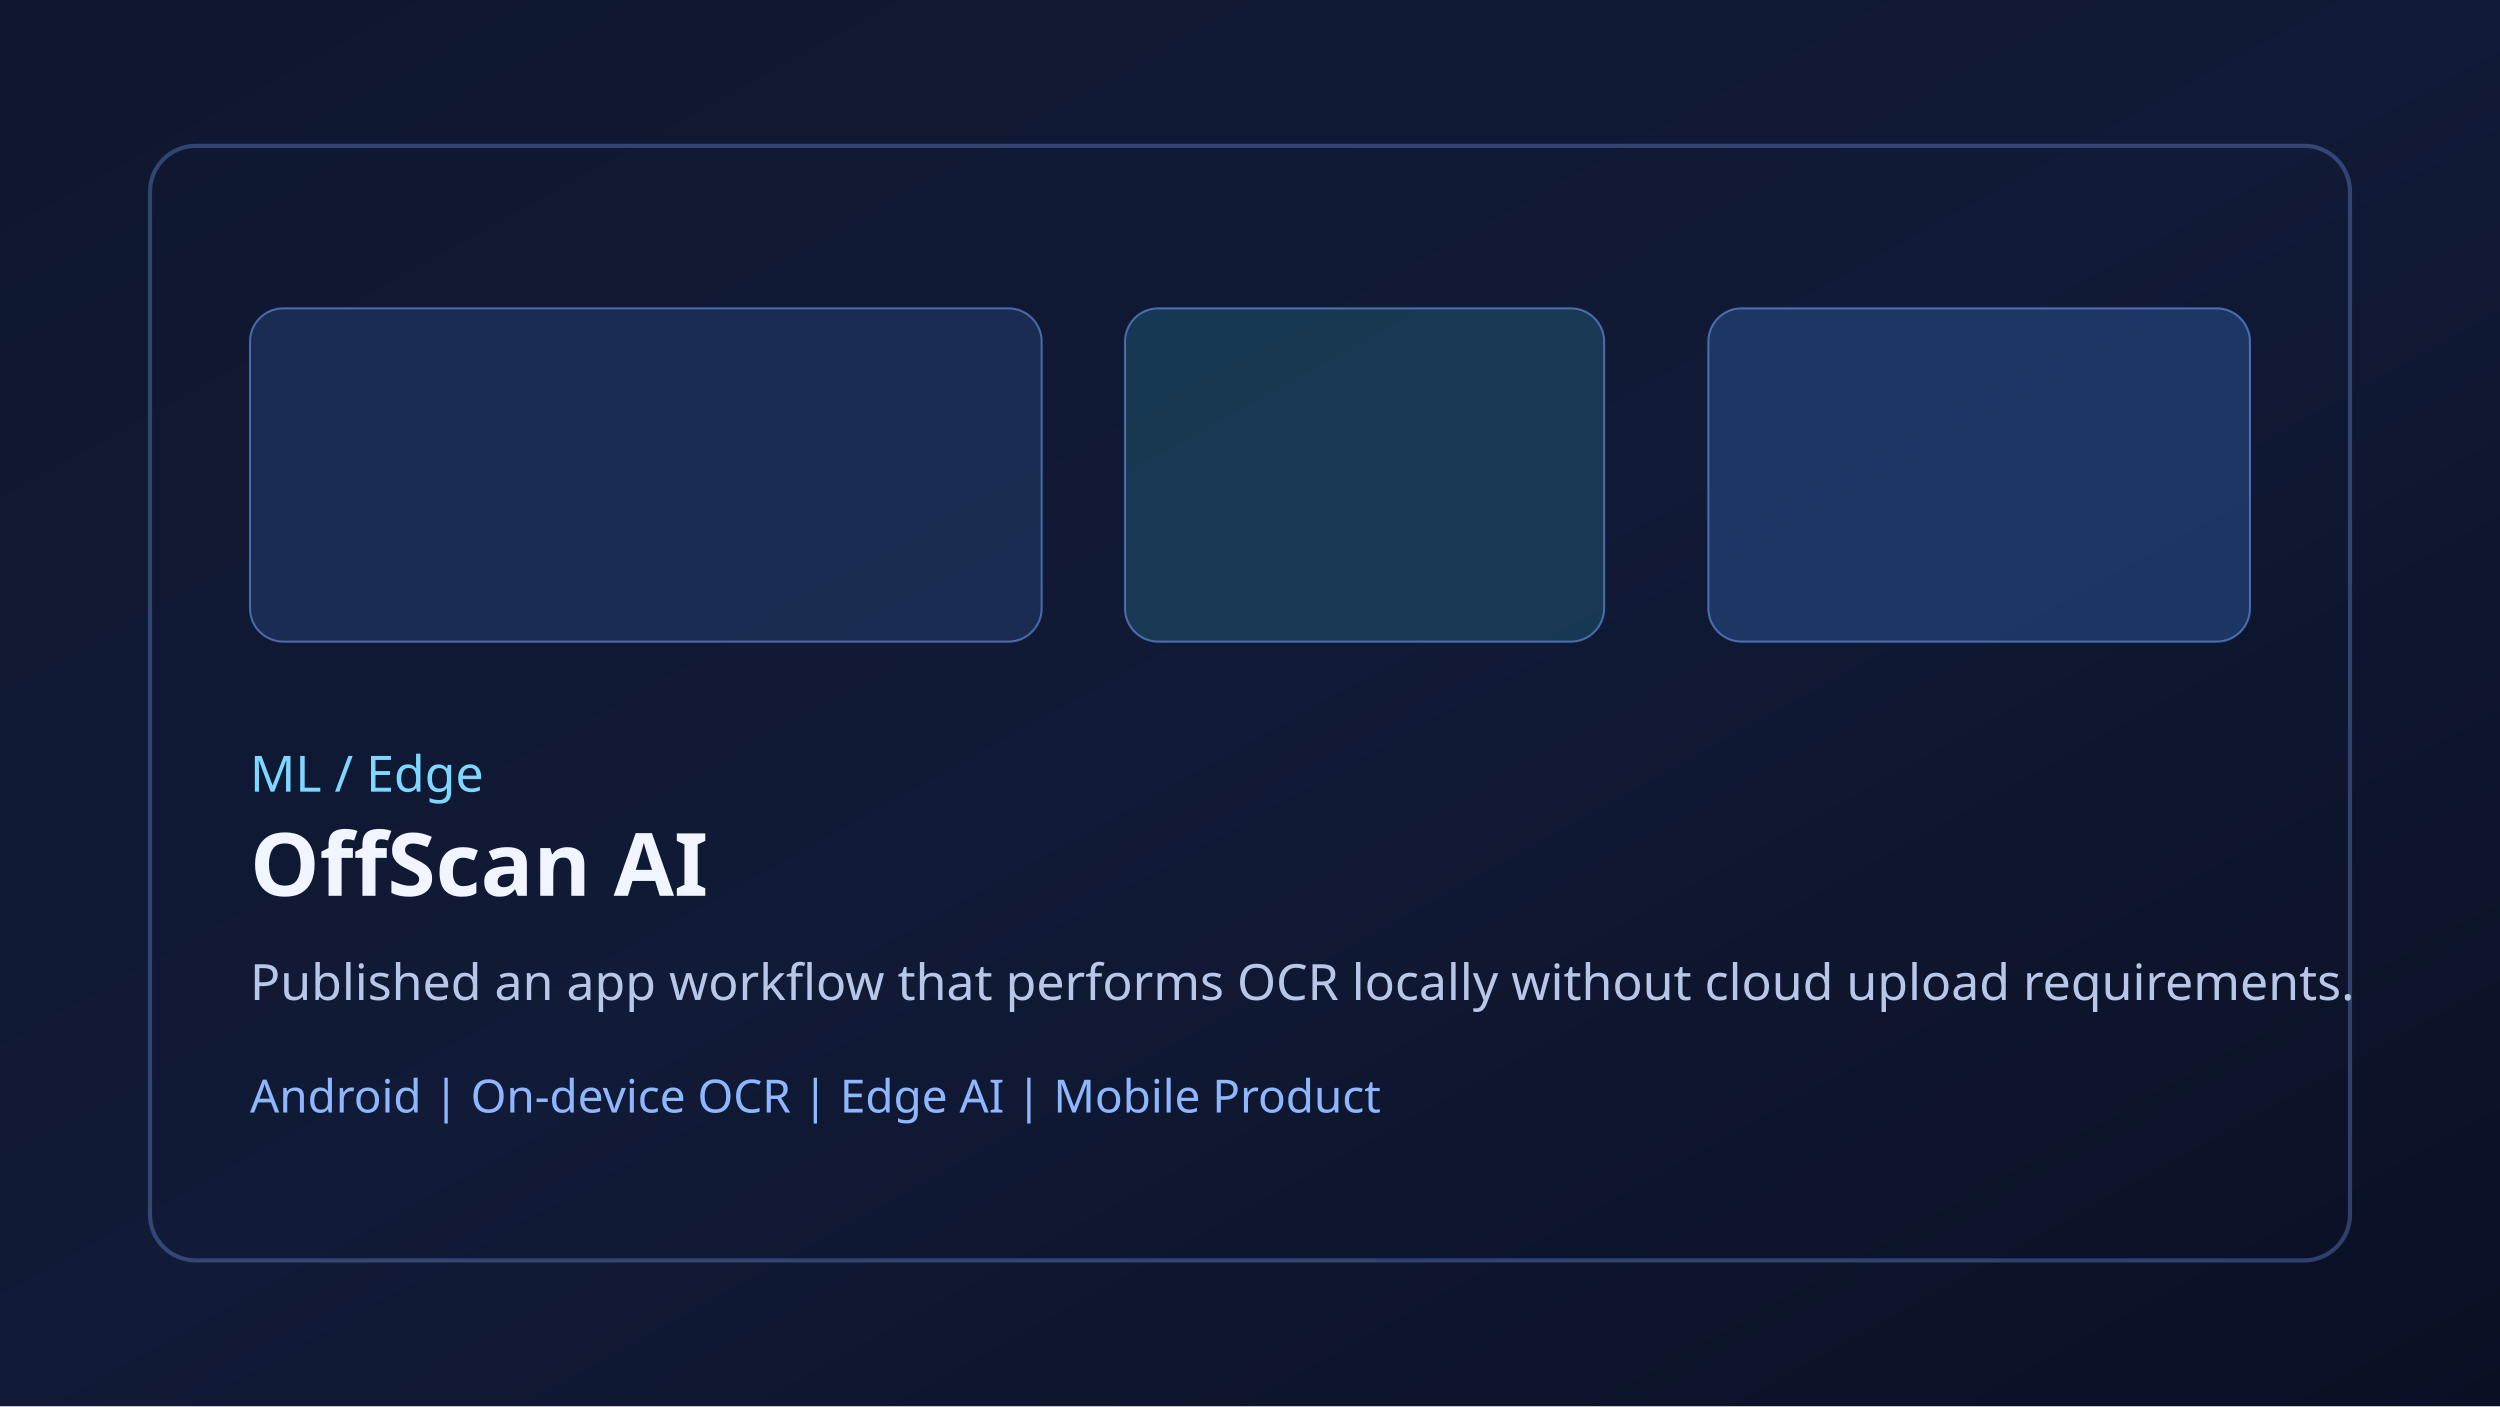
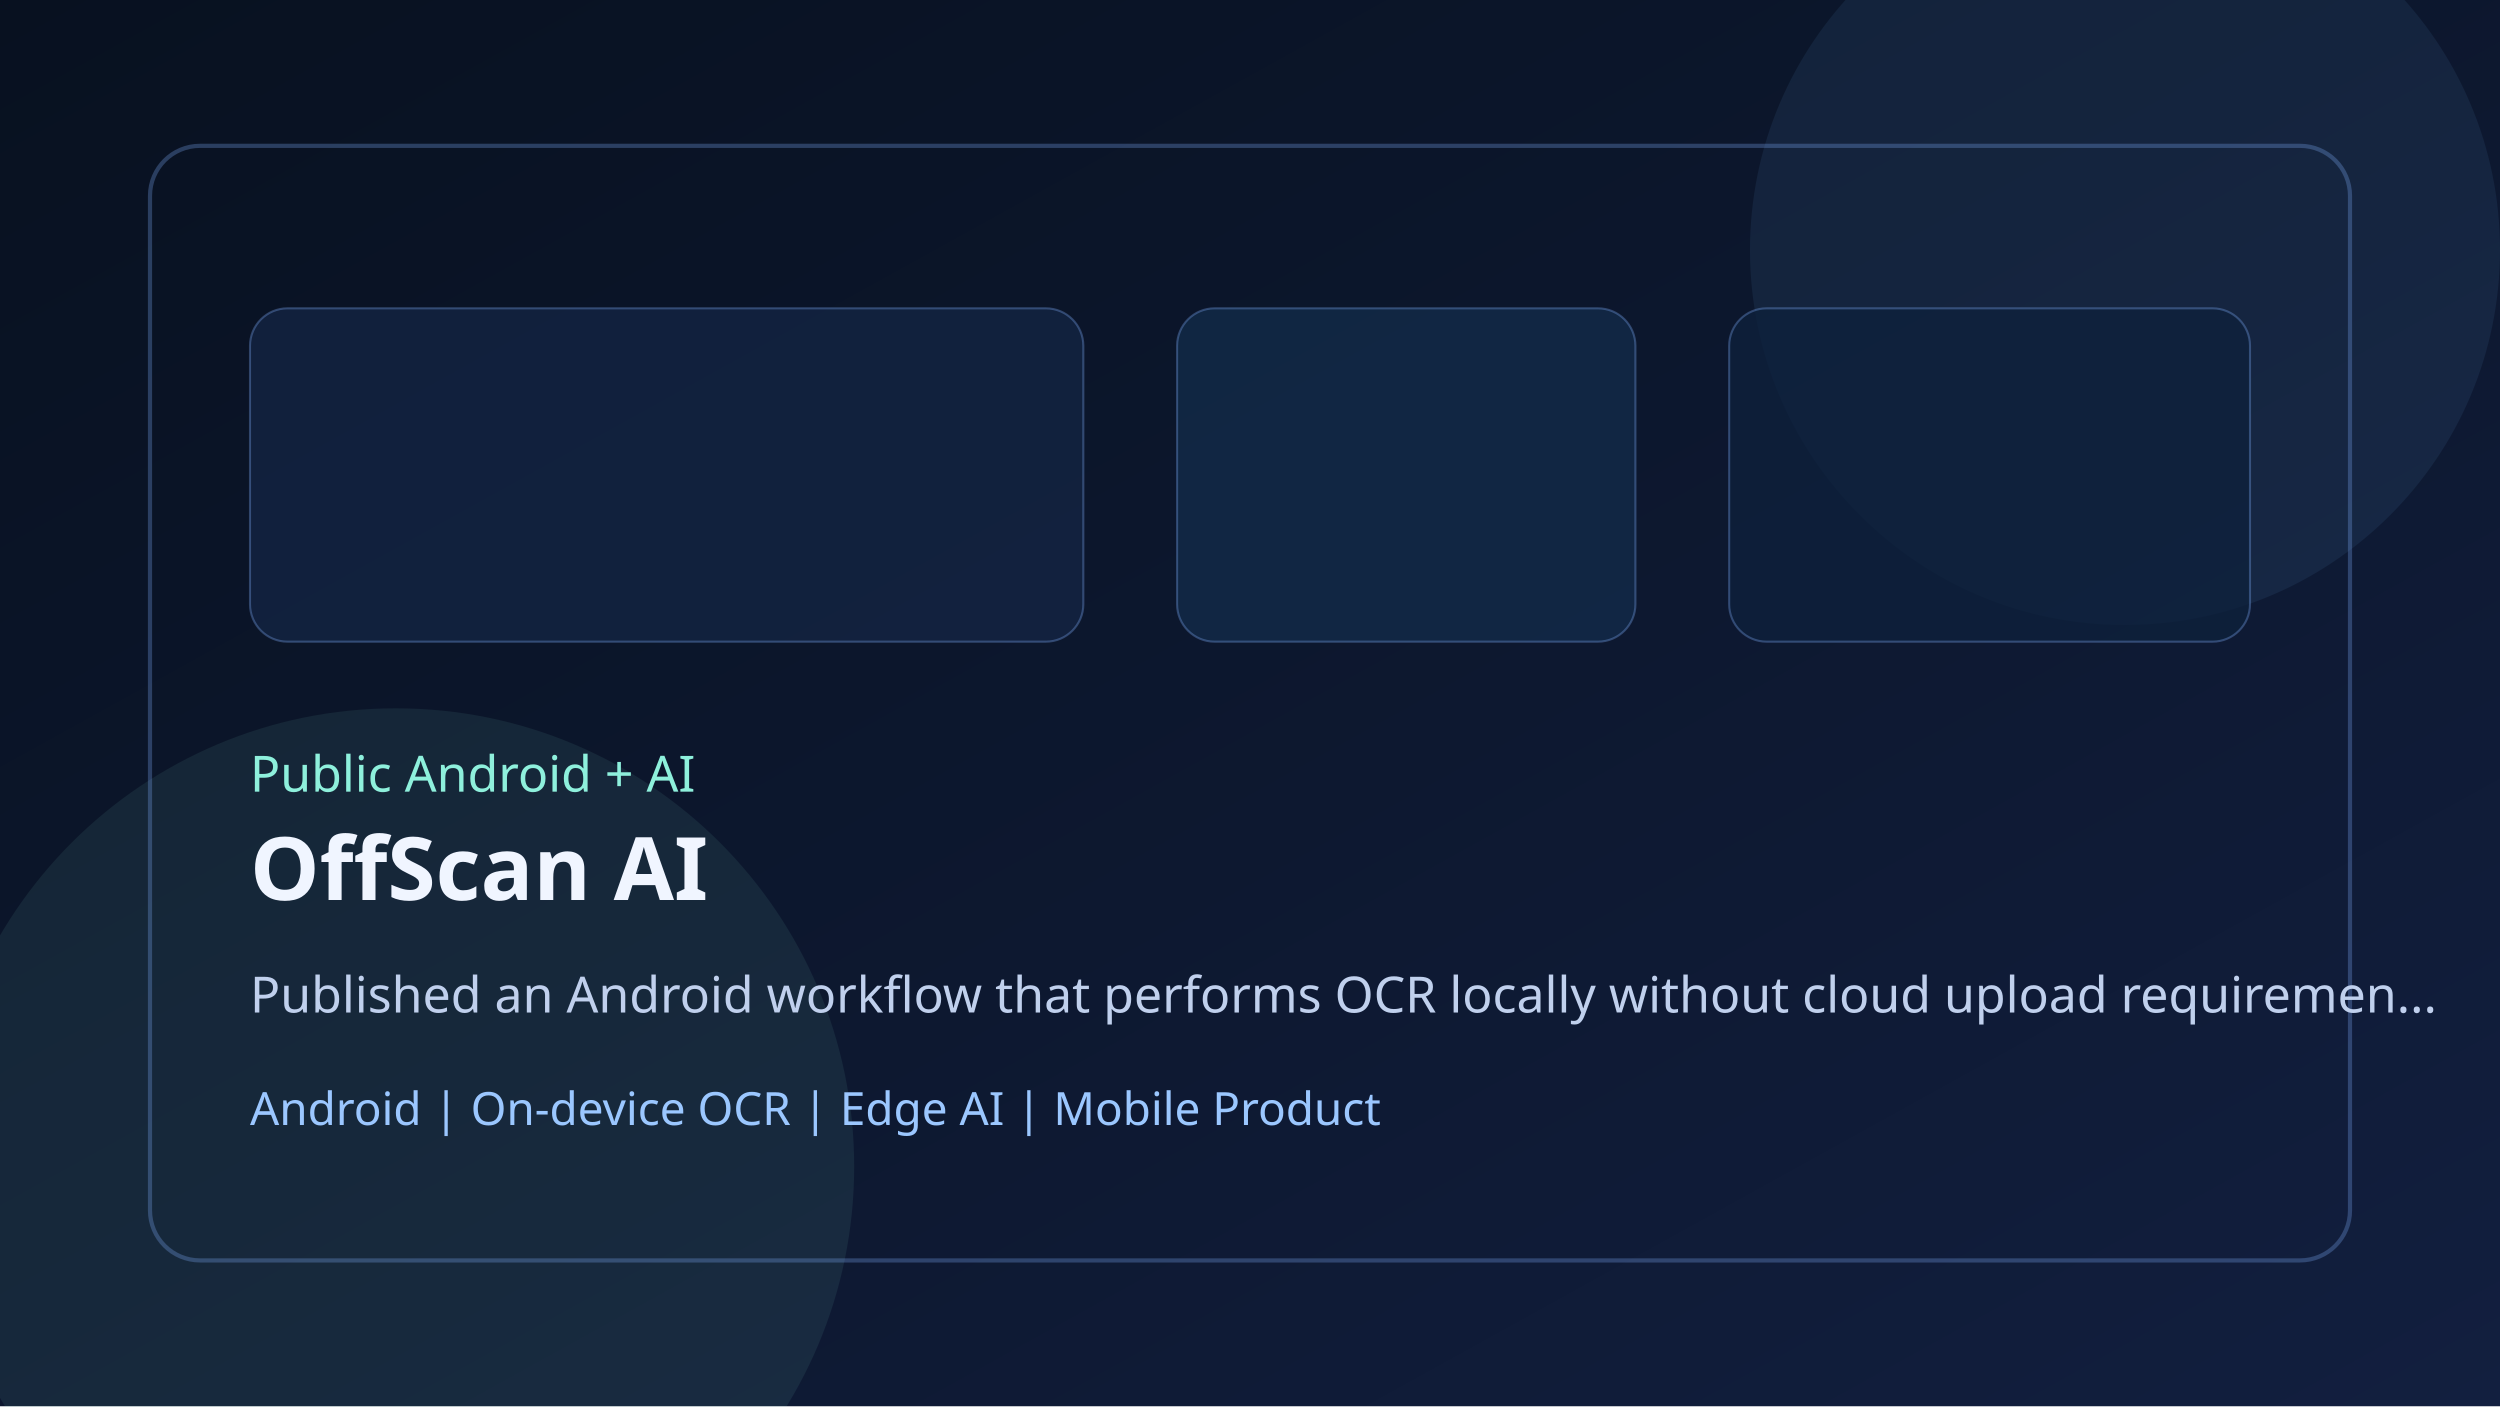
<svg xmlns="http://www.w3.org/2000/svg" width="1200" height="675" viewBox="0 0 1200 675" role="img" aria-labelledby="title desc">
  <defs>
    <linearGradient id="bg" x1="0" y1="0" x2="1" y2="1">
-       <stop offset="0%" stop-color="#0f172f" />
-       <stop offset="50%" stop-color="#111a36" />
-       <stop offset="100%" stop-color="#0a1024" />
+       <stop offset="0%" stop-color="#081120" />
+       <stop offset="55%" stop-color="#0d1830" />
+       <stop offset="100%" stop-color="#121f3f" />
    </linearGradient>
    <linearGradient id="accent" x1="0" y1="0" x2="1" y2="0">
-       <stop offset="0%" stop-color="#44d2ff" />
-       <stop offset="100%" stop-color="#7d7bff" />
+       <stop offset="0%" stop-color="#79c4ff" />
+       <stop offset="100%" stop-color="#8ef0dc" />
    </linearGradient>
  </defs>
  <rect width="1200" height="675" fill="url(#bg)" />
-   <rect x="72" y="70" width="1056" height="535" rx="22" fill="none" stroke="rgba(127,163,255,0.32)" stroke-width="2" />
-   <rect x="120" y="148" width="380" height="160" rx="16" fill="rgba(31,52,94,0.72)" stroke="rgba(116,162,255,0.55)" />
-   <rect x="540" y="148" width="230" height="160" rx="16" fill="rgba(27,69,95,0.72)" stroke="rgba(116,162,255,0.55)" />
-   <rect x="820" y="148" width="260" height="160" rx="16" fill="rgba(34,67,120,0.72)" stroke="rgba(116,162,255,0.55)" />
-   <path d="M500 228h40" stroke="url(#accent)" stroke-width="5" stroke-linecap="round" />
-   <path d="M770 228h50" stroke="url(#accent)" stroke-width="5" stroke-linecap="round" />
-   <text x="120" y="380" fill="#7dd7ff" font-size="24" font-family="'Segoe UI', Tahoma, sans-serif">ML / Edge</text>
-   <text x="120" y="430" fill="#f0f5ff" font-size="42" font-family="'Segoe UI', Tahoma, sans-serif" font-weight="700">OffScan AI</text>
-   <text x="120" y="480" fill="#b8c7e8" font-size="24" font-family="'Segoe UI', Tahoma, sans-serif">Published an app workflow that performs OCR locally without cloud upload requirements.</text>
-   <text x="120" y="534" fill="#8fb7ff" font-size="22" font-family="'Segoe UI', Tahoma, sans-serif">Android | On-device OCR | Edge AI | Mobile Product</text>
+   <circle cx="1020" cy="120" r="180" fill="rgba(120,196,255,0.08)" />
+   <circle cx="190" cy="560" r="220" fill="rgba(142,240,220,0.08)" />
+   <rect x="72" y="70" width="1056" height="535" rx="24" fill="none" stroke="rgba(130,175,255,0.28)" stroke-width="2" />
+   <rect x="120" y="148" width="400" height="160" rx="18" fill="rgba(20,36,67,0.78)" stroke="rgba(130,175,255,0.32)" />
+   <rect x="565" y="148" width="220" height="160" rx="18" fill="rgba(18,43,74,0.78)" stroke="rgba(130,175,255,0.32)" />
+   <rect x="830" y="148" width="250" height="160" rx="18" fill="rgba(14,33,60,0.78)" stroke="rgba(130,175,255,0.32)" />
+   <path d="M520 228h45" stroke="url(#accent)" stroke-width="5" stroke-linecap="round" />
+   <path d="M785 228h45" stroke="url(#accent)" stroke-width="5" stroke-linecap="round" />
+   <text x="120" y="380" fill="#8ef0dc" font-size="24" font-family="'Segoe UI', Tahoma, sans-serif">Public Android + AI</text>
+   <text x="120" y="432" fill="#f0f5ff" font-size="42" font-family="'Segoe UI', Tahoma, sans-serif" font-weight="700">OffScan AI</text>
+   <text x="120" y="486" fill="#c0d0ed" font-size="24" font-family="'Segoe UI', Tahoma, sans-serif">Published an Android workflow that performs OCR locally without cloud upload requiremen...</text>
+   <text x="120" y="540" fill="#9bc7ff" font-size="22" font-family="'Segoe UI', Tahoma, sans-serif">Android | On-device OCR | Edge AI | Mobile Product</text>
</svg>
